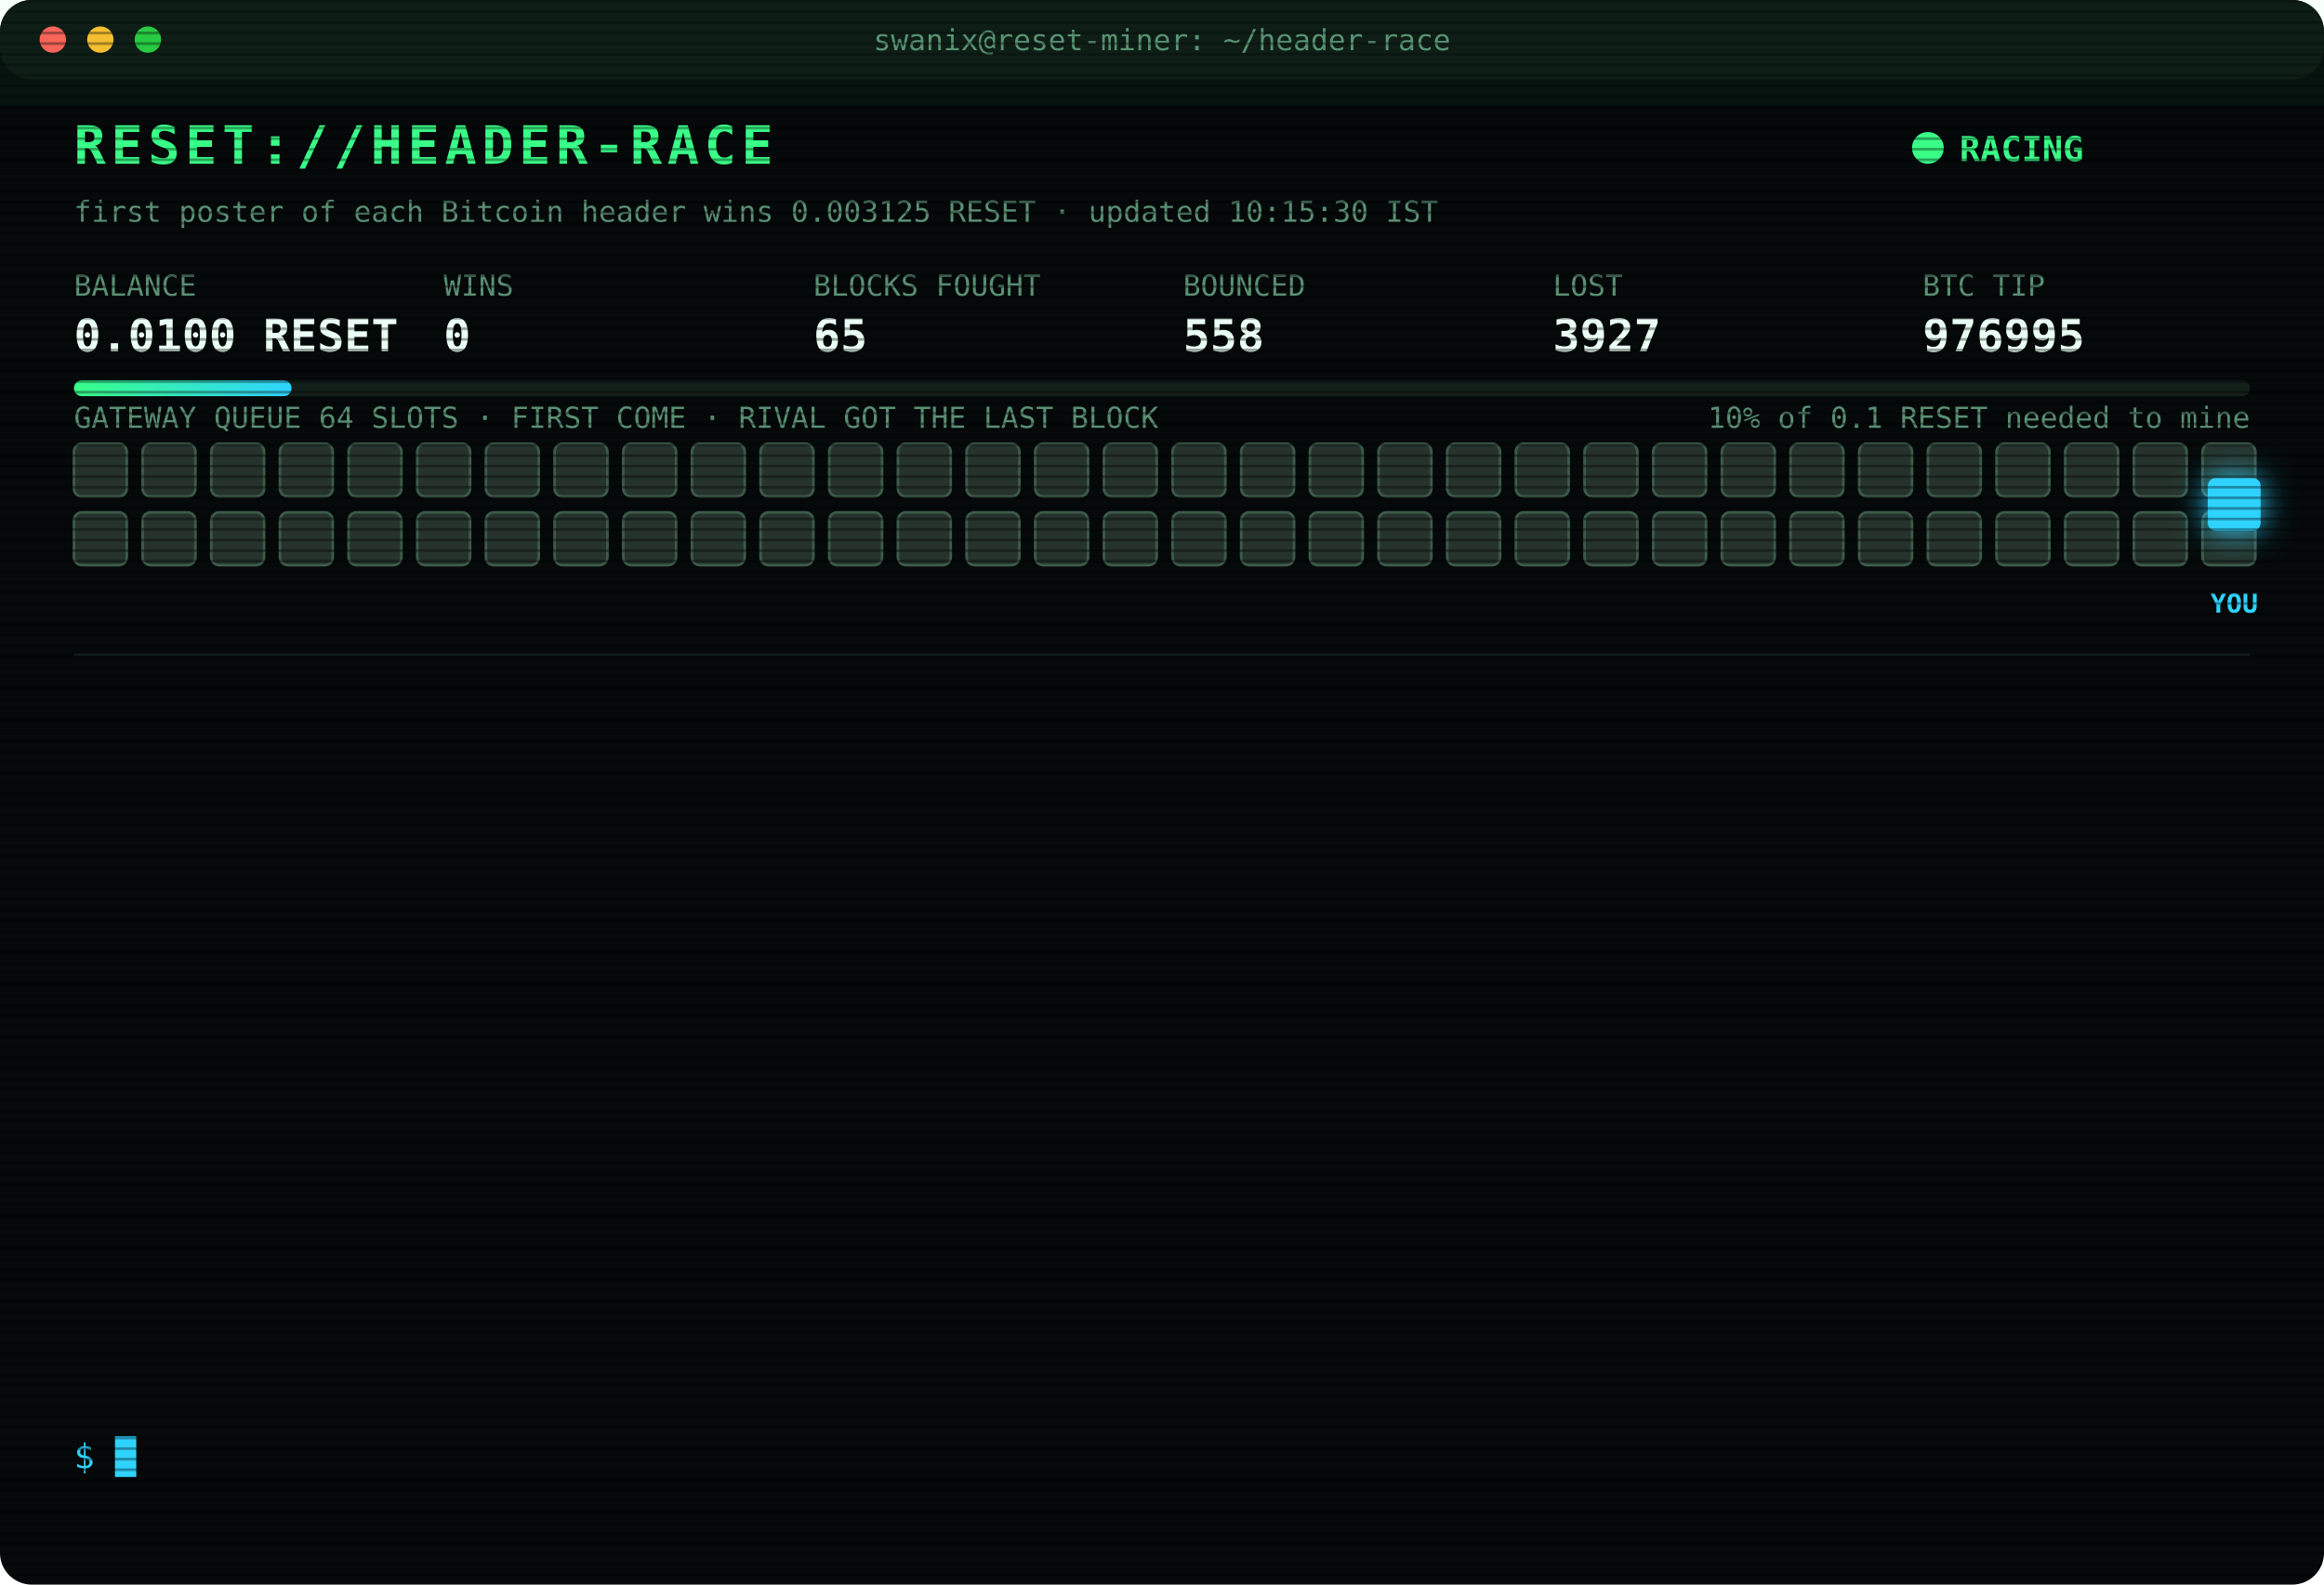
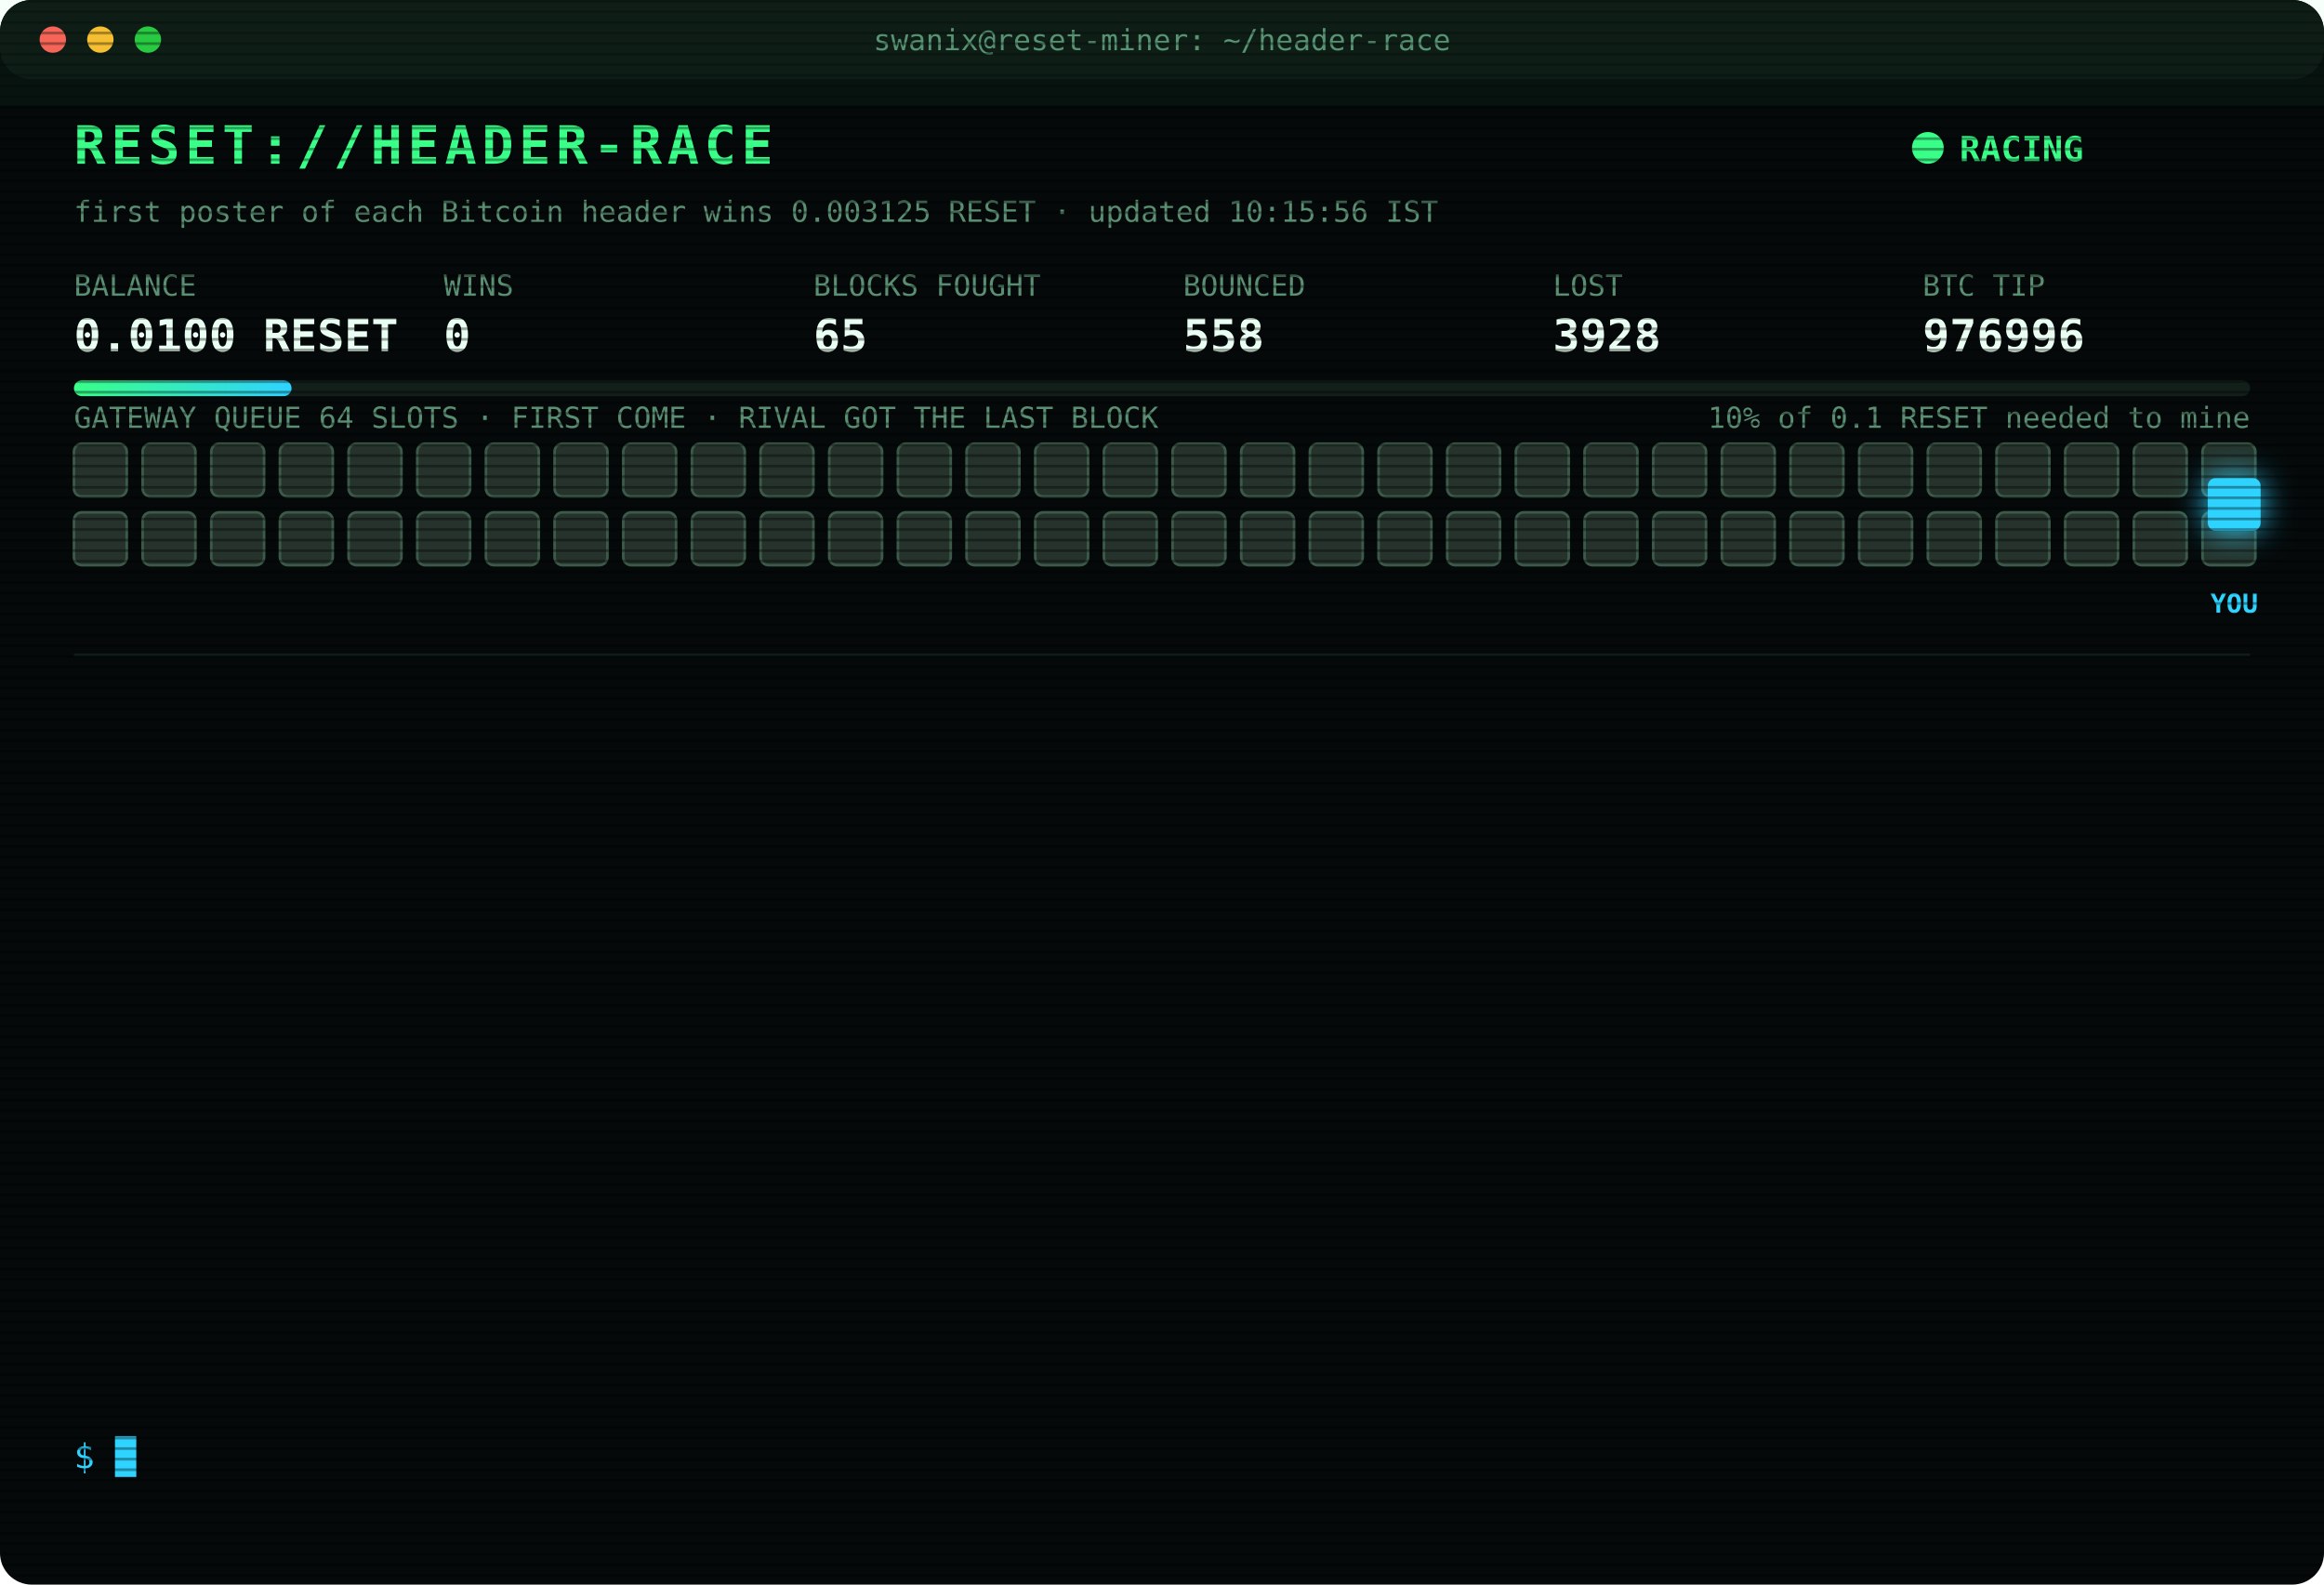
<svg xmlns="http://www.w3.org/2000/svg" width="880" height="600" viewBox="0 0 880 600" font-family="ui-monospace,SFMono-Regular,Menlo,Consolas,monospace">
  <style>
text{font-size:13px;fill:#7CFFB2}
.title{font-size:20px;font-weight:700;fill:#39FF88;letter-spacing:2px;animation:glitch 3s infinite steps(1)}
.sub{fill:#2fd3ff}.k{fill:#5a8f73;font-size:11px}.v{font-size:17px;font-weight:700;fill:#eafff3}
.ts{fill:#3f6b56}.boot{fill:#2fd3ff}.dim{fill:#5a8f73}.bad{fill:#ff4d6d}.warn{fill:#ffd23f}.mag{fill:#ff5cf0}.win{fill:#39FF88;font-weight:700}
.tag{font-size:10px;fill:#2fd3ff;font-weight:700}
.rival{fill:#26332c;stroke:#3c5a49;animation:jam 1.2s infinite alternate}
.idle{fill:#141c18;stroke:#22302a;animation:breathe 4s infinite}
.me{fill:#2fd3ff;filter:drop-shadow(0 0 6px #2fd3ff)}
.hover{animation:nudge 1.1s infinite ease-in-out}.bounce{animation:kick 1.4s infinite}
.ln{opacity:0;animation:in .4s forwards}
.cur{animation:blink 1s infinite steps(1)}
.scan{animation:scan 6s infinite linear}
.led{animation:blink 1.4s infinite}
@keyframes in{from{opacity:0;transform:translateX(-6px)}to{opacity:1;transform:none}}
@keyframes blink{50%{opacity:0}}
@keyframes jam{to{fill:#33463b}}
@keyframes breathe{50%{opacity:.4}}
@keyframes nudge{50%{transform:translateX(-10px)}}
@keyframes kick{0%,100%{transform:none}30%{transform:translateX(-14px)}55%{transform:translateX(10px) translateY(-6px)}}
@keyframes glitch{0%,92%{transform:none}93%{transform:translateX(2px);fill:#ff4d6d}95%{transform:translateX(-2px);fill:#2fd3ff}97%{transform:none}}
@keyframes scan{from{transform:translateY(-40px)}to{transform:translateY(600px)}}
</style>
  <defs>
    <pattern id="sl" width="4" height="4" patternUnits="userSpaceOnUse">
      <rect width="4" height="1" fill="#000" opacity=".35" />
    </pattern>
    <linearGradient id="bar">
      <stop offset="0" stop-color="#39FF88" />
      <stop offset="1" stop-color="#2fd3ff" />
    </linearGradient>
  </defs>
  <rect width="880" height="600" rx="12" fill="#05090a" />
  <rect width="880" height="30" rx="12" fill="#0d1512" />
  <circle cx="20" cy="15" r="5" fill="#ff5f57" />
  <circle cx="38" cy="15" r="5" fill="#febc2e" />
  <circle cx="56" cy="15" r="5" fill="#28c840" />
  <text x="440" y="19" text-anchor="middle" class="k">swanix@reset-miner: ~/header-race</text>
  <text x="28" y="62" class="title">RESET://HEADER-RACE</text>
  <circle class="led" cx="730" cy="56" r="6" fill="#39FF88" />
  <text x="742" y="61" class="win">RACING</text>
-   <text x="28" y="84" class="k">first poster of each Bitcoin header wins 0.003125 RESET · updated 10:15:30 IST</text>
+   <text x="28" y="84" class="k">first poster of each Bitcoin header wins 0.003125 RESET · updated 10:15:56 IST</text>
  <text x="28" y="112" class="k">BALANCE</text>
  <text x="28" y="133" class="v">0.0100 RESET</text>
  <text x="168" y="112" class="k">WINS</text>
  <text x="168" y="133" class="v">0</text>
  <text x="308" y="112" class="k">BLOCKS FOUGHT</text>
  <text x="308" y="133" class="v">65</text>
  <text x="448" y="112" class="k">BOUNCED</text>
  <text x="448" y="133" class="v">558</text>
  <text x="588" y="112" class="k">LOST</text>
-   <text x="588" y="133" class="v">3927</text>
+   <text x="588" y="133" class="v">3928</text>
  <text x="728" y="112" class="k">BTC TIP</text>
-   <text x="728" y="133" class="v">976995</text>
+   <text x="728" y="133" class="v">976996</text>
  <rect x="28" y="144" width="824" height="6" rx="3" fill="#13201a" />
  <rect x="28" y="144" width="82.4" height="6" rx="3" fill="url(#bar)" />
  <text x="852" y="162" text-anchor="end" class="k">10% of 0.1 RESET needed to mine</text>
  <text x="28" y="162" class="k">GATEWAY QUEUE 64 SLOTS · FIRST COME · RIVAL GOT THE LAST BLOCK</text>
  <rect class="rival" x="28" y="168" width="20" height="20" rx="3" style="animation-delay:0.00s" />
  <rect class="rival" x="54" y="168" width="20" height="20" rx="3" style="animation-delay:0.05s" />
  <rect class="rival" x="80" y="168" width="20" height="20" rx="3" style="animation-delay:0.10s" />
  <rect class="rival" x="106" y="168" width="20" height="20" rx="3" style="animation-delay:0.15s" />
  <rect class="rival" x="132" y="168" width="20" height="20" rx="3" style="animation-delay:0.20s" />
  <rect class="rival" x="158" y="168" width="20" height="20" rx="3" style="animation-delay:0.25s" />
  <rect class="rival" x="184" y="168" width="20" height="20" rx="3" style="animation-delay:0.30s" />
  <rect class="rival" x="210" y="168" width="20" height="20" rx="3" style="animation-delay:0.35s" />
  <rect class="rival" x="236" y="168" width="20" height="20" rx="3" style="animation-delay:0.40s" />
  <rect class="rival" x="262" y="168" width="20" height="20" rx="3" style="animation-delay:0.45s" />
  <rect class="rival" x="288" y="168" width="20" height="20" rx="3" style="animation-delay:0.50s" />
  <rect class="rival" x="314" y="168" width="20" height="20" rx="3" style="animation-delay:0.55s" />
  <rect class="rival" x="340" y="168" width="20" height="20" rx="3" style="animation-delay:0.60s" />
  <rect class="rival" x="366" y="168" width="20" height="20" rx="3" style="animation-delay:0.65s" />
  <rect class="rival" x="392" y="168" width="20" height="20" rx="3" style="animation-delay:0.70s" />
  <rect class="rival" x="418" y="168" width="20" height="20" rx="3" style="animation-delay:0.75s" />
  <rect class="rival" x="444" y="168" width="20" height="20" rx="3" style="animation-delay:0.80s" />
  <rect class="rival" x="470" y="168" width="20" height="20" rx="3" style="animation-delay:0.85s" />
  <rect class="rival" x="496" y="168" width="20" height="20" rx="3" style="animation-delay:0.90s" />
  <rect class="rival" x="522" y="168" width="20" height="20" rx="3" style="animation-delay:0.95s" />
  <rect class="rival" x="548" y="168" width="20" height="20" rx="3" style="animation-delay:1.00s" />
  <rect class="rival" x="574" y="168" width="20" height="20" rx="3" style="animation-delay:1.05s" />
  <rect class="rival" x="600" y="168" width="20" height="20" rx="3" style="animation-delay:1.10s" />
  <rect class="rival" x="626" y="168" width="20" height="20" rx="3" style="animation-delay:1.15s" />
  <rect class="rival" x="652" y="168" width="20" height="20" rx="3" style="animation-delay:1.20s" />
  <rect class="rival" x="678" y="168" width="20" height="20" rx="3" style="animation-delay:1.25s" />
  <rect class="rival" x="704" y="168" width="20" height="20" rx="3" style="animation-delay:1.30s" />
  <rect class="rival" x="730" y="168" width="20" height="20" rx="3" style="animation-delay:1.35s" />
  <rect class="rival" x="756" y="168" width="20" height="20" rx="3" style="animation-delay:1.40s" />
  <rect class="rival" x="782" y="168" width="20" height="20" rx="3" style="animation-delay:1.45s" />
  <rect class="rival" x="808" y="168" width="20" height="20" rx="3" style="animation-delay:1.50s" />
  <rect class="rival" x="834" y="168" width="20" height="20" rx="3" style="animation-delay:1.55s" />
  <rect class="rival" x="28" y="194" width="20" height="20" rx="3" style="animation-delay:1.60s" />
  <rect class="rival" x="54" y="194" width="20" height="20" rx="3" style="animation-delay:1.65s" />
  <rect class="rival" x="80" y="194" width="20" height="20" rx="3" style="animation-delay:1.70s" />
  <rect class="rival" x="106" y="194" width="20" height="20" rx="3" style="animation-delay:1.75s" />
  <rect class="rival" x="132" y="194" width="20" height="20" rx="3" style="animation-delay:1.80s" />
  <rect class="rival" x="158" y="194" width="20" height="20" rx="3" style="animation-delay:1.85s" />
  <rect class="rival" x="184" y="194" width="20" height="20" rx="3" style="animation-delay:1.90s" />
  <rect class="rival" x="210" y="194" width="20" height="20" rx="3" style="animation-delay:1.95s" />
  <rect class="rival" x="236" y="194" width="20" height="20" rx="3" style="animation-delay:2.00s" />
  <rect class="rival" x="262" y="194" width="20" height="20" rx="3" style="animation-delay:2.05s" />
  <rect class="rival" x="288" y="194" width="20" height="20" rx="3" style="animation-delay:2.10s" />
  <rect class="rival" x="314" y="194" width="20" height="20" rx="3" style="animation-delay:2.15s" />
  <rect class="rival" x="340" y="194" width="20" height="20" rx="3" style="animation-delay:2.20s" />
  <rect class="rival" x="366" y="194" width="20" height="20" rx="3" style="animation-delay:2.25s" />
  <rect class="rival" x="392" y="194" width="20" height="20" rx="3" style="animation-delay:2.30s" />
  <rect class="rival" x="418" y="194" width="20" height="20" rx="3" style="animation-delay:2.35s" />
  <rect class="rival" x="444" y="194" width="20" height="20" rx="3" style="animation-delay:2.40s" />
  <rect class="rival" x="470" y="194" width="20" height="20" rx="3" style="animation-delay:2.45s" />
  <rect class="rival" x="496" y="194" width="20" height="20" rx="3" style="animation-delay:2.50s" />
  <rect class="rival" x="522" y="194" width="20" height="20" rx="3" style="animation-delay:2.55s" />
  <rect class="rival" x="548" y="194" width="20" height="20" rx="3" style="animation-delay:2.60s" />
  <rect class="rival" x="574" y="194" width="20" height="20" rx="3" style="animation-delay:2.65s" />
  <rect class="rival" x="600" y="194" width="20" height="20" rx="3" style="animation-delay:2.70s" />
  <rect class="rival" x="626" y="194" width="20" height="20" rx="3" style="animation-delay:2.75s" />
  <rect class="rival" x="652" y="194" width="20" height="20" rx="3" style="animation-delay:2.80s" />
  <rect class="rival" x="678" y="194" width="20" height="20" rx="3" style="animation-delay:2.85s" />
  <rect class="rival" x="704" y="194" width="20" height="20" rx="3" style="animation-delay:2.90s" />
  <rect class="rival" x="730" y="194" width="20" height="20" rx="3" style="animation-delay:2.95s" />
  <rect class="rival" x="756" y="194" width="20" height="20" rx="3" style="animation-delay:3.00s" />
  <rect class="rival" x="782" y="194" width="20" height="20" rx="3" style="animation-delay:3.05s" />
  <rect class="rival" x="808" y="194" width="20" height="20" rx="3" style="animation-delay:3.10s" />
  <rect class="rival" x="834" y="194" width="20" height="20" rx="3" style="animation-delay:3.15s" />
  <g class="hover">
    <rect class="me" x="836" y="181" width="20" height="20" rx="3" />
    <text class="tag" x="846" y="232" text-anchor="middle">YOU</text>
  </g>
  <line x1="28" x2="852" y1="248" y2="248" stroke="#13201a" />
  <g class="ln" style="animation-delay:0.40s">
-     <text x="28" y="270" class="ts">09:05:19</text>
-     <text x="104" y="270" class="bad">[LOST] #976985 taken by a rival miner</text>
+     <text x="28" y="270" class="ts">09:27:48</text>
+     <text x="104" y="270" class="bad">[LOST] #976986 taken by a rival miner</text>
  </g>
  <g class="ln" style="animation-delay:0.65s">
-     <text x="28" y="292" class="ts">09:27:48</text>
-     <text x="104" y="292" class="bad">[LOST] #976986 taken by a rival miner</text>
+     <text x="28" y="292" class="ts">09:29:22</text>
+     <text x="104" y="292" class="bad">[LOST] #976987 taken by a rival miner</text>
  </g>
  <g class="ln" style="animation-delay:0.90s">
-     <text x="28" y="314" class="ts">09:29:22</text>
-     <text x="104" y="314" class="bad">[LOST] #976987 taken by a rival miner</text>
+     <text x="28" y="314" class="ts">09:37:57</text>
+     <text x="104" y="314" class="bad">[LOST] #976988 taken by a rival miner</text>
  </g>
  <g class="ln" style="animation-delay:1.15s">
-     <text x="28" y="336" class="ts">09:37:57</text>
-     <text x="104" y="336" class="bad">[LOST] #976988 taken by a rival miner</text>
+     <text x="28" y="336" class="ts">09:46:37</text>
+     <text x="104" y="336" class="bad">[LOST] #976989 taken by a rival miner</text>
  </g>
  <g class="ln" style="animation-delay:1.40s">
-     <text x="28" y="358" class="ts">09:46:37</text>
-     <text x="104" y="358" class="bad">[LOST] #976989 taken by a rival miner</text>
+     <text x="28" y="358" class="ts">09:53:08</text>
+     <text x="104" y="358" class="bad">[LOST] #976990 taken by a rival miner</text>
  </g>
  <g class="ln" style="animation-delay:1.65s">
-     <text x="28" y="380" class="ts">09:53:08</text>
-     <text x="104" y="380" class="bad">[LOST] #976990 taken by a rival miner</text>
+     <text x="28" y="380" class="ts">10:07:56</text>
+     <text x="104" y="380" class="bad">[LOST] #976991 taken by a rival miner</text>
  </g>
  <g class="ln" style="animation-delay:1.90s">
-     <text x="28" y="402" class="ts">10:07:56</text>
-     <text x="104" y="402" class="bad">[LOST] #976991 taken by a rival miner</text>
+     <text x="28" y="402" class="ts">10:10:09</text>
+     <text x="104" y="402" class="bad">[LOST] #976992 taken by a rival miner</text>
  </g>
  <g class="ln" style="animation-delay:2.15s">
-     <text x="28" y="424" class="ts">10:10:09</text>
-     <text x="104" y="424" class="bad">[LOST] #976992 taken by a rival miner</text>
+     <text x="28" y="424" class="ts">10:11:22</text>
+     <text x="104" y="424" class="bad">[LOST] #976993 taken by a rival miner</text>
  </g>
  <g class="ln" style="animation-delay:2.40s">
-     <text x="28" y="446" class="ts">10:11:22</text>
-     <text x="104" y="446" class="bad">[LOST] #976993 taken by a rival miner</text>
+     <text x="28" y="446" class="ts">10:11:52</text>
+     <text x="104" y="446" class="bad">[GATEWAY DOWN] no response · 1111ms</text>
  </g>
  <g class="ln" style="animation-delay:2.65s">
-     <text x="28" y="468" class="ts">10:11:52</text>
-     <text x="104" y="468" class="bad">[GATEWAY DOWN] no response · 1111ms</text>
+     <text x="28" y="468" class="ts">10:11:57</text>
+     <text x="104" y="468" class="mag">[??] #976994 sent, no receipt · may have landed</text>
  </g>
  <g class="ln" style="animation-delay:2.90s">
    <text x="28" y="490" class="ts">10:11:57</text>
-     <text x="104" y="490" class="mag">[??] #976994 sent, no receipt · may have landed</text>
+     <text x="104" y="490" class="bad">[LOST] #976994 taken by a rival miner</text>
  </g>
  <g class="ln" style="animation-delay:3.15s">
-     <text x="28" y="512" class="ts">10:11:57</text>
-     <text x="104" y="512" class="bad">[LOST] #976994 taken by a rival miner</text>
+     <text x="28" y="512" class="ts">10:12:11</text>
+     <text x="104" y="512" class="bad">[LOST] #976995 taken by a rival miner</text>
  </g>
  <g class="ln" style="animation-delay:3.40s">
-     <text x="28" y="534" class="ts">10:12:11</text>
-     <text x="104" y="534" class="bad">[LOST] #976995 taken by a rival miner</text>
+     <text x="28" y="534" class="ts">10:15:56</text>
+     <text x="104" y="534" class="bad">[LOST] #976996 taken by a rival miner</text>
  </g>
  <text x="28" y="556" class="sub">$ <tspan class="cur">█</tspan>
  </text>
  <rect width="880" height="600" rx="12" fill="url(#sl)" pointer-events="none" />
  <rect class="scan" width="880" height="40" fill="#39FF88" opacity=".04" />
</svg>
